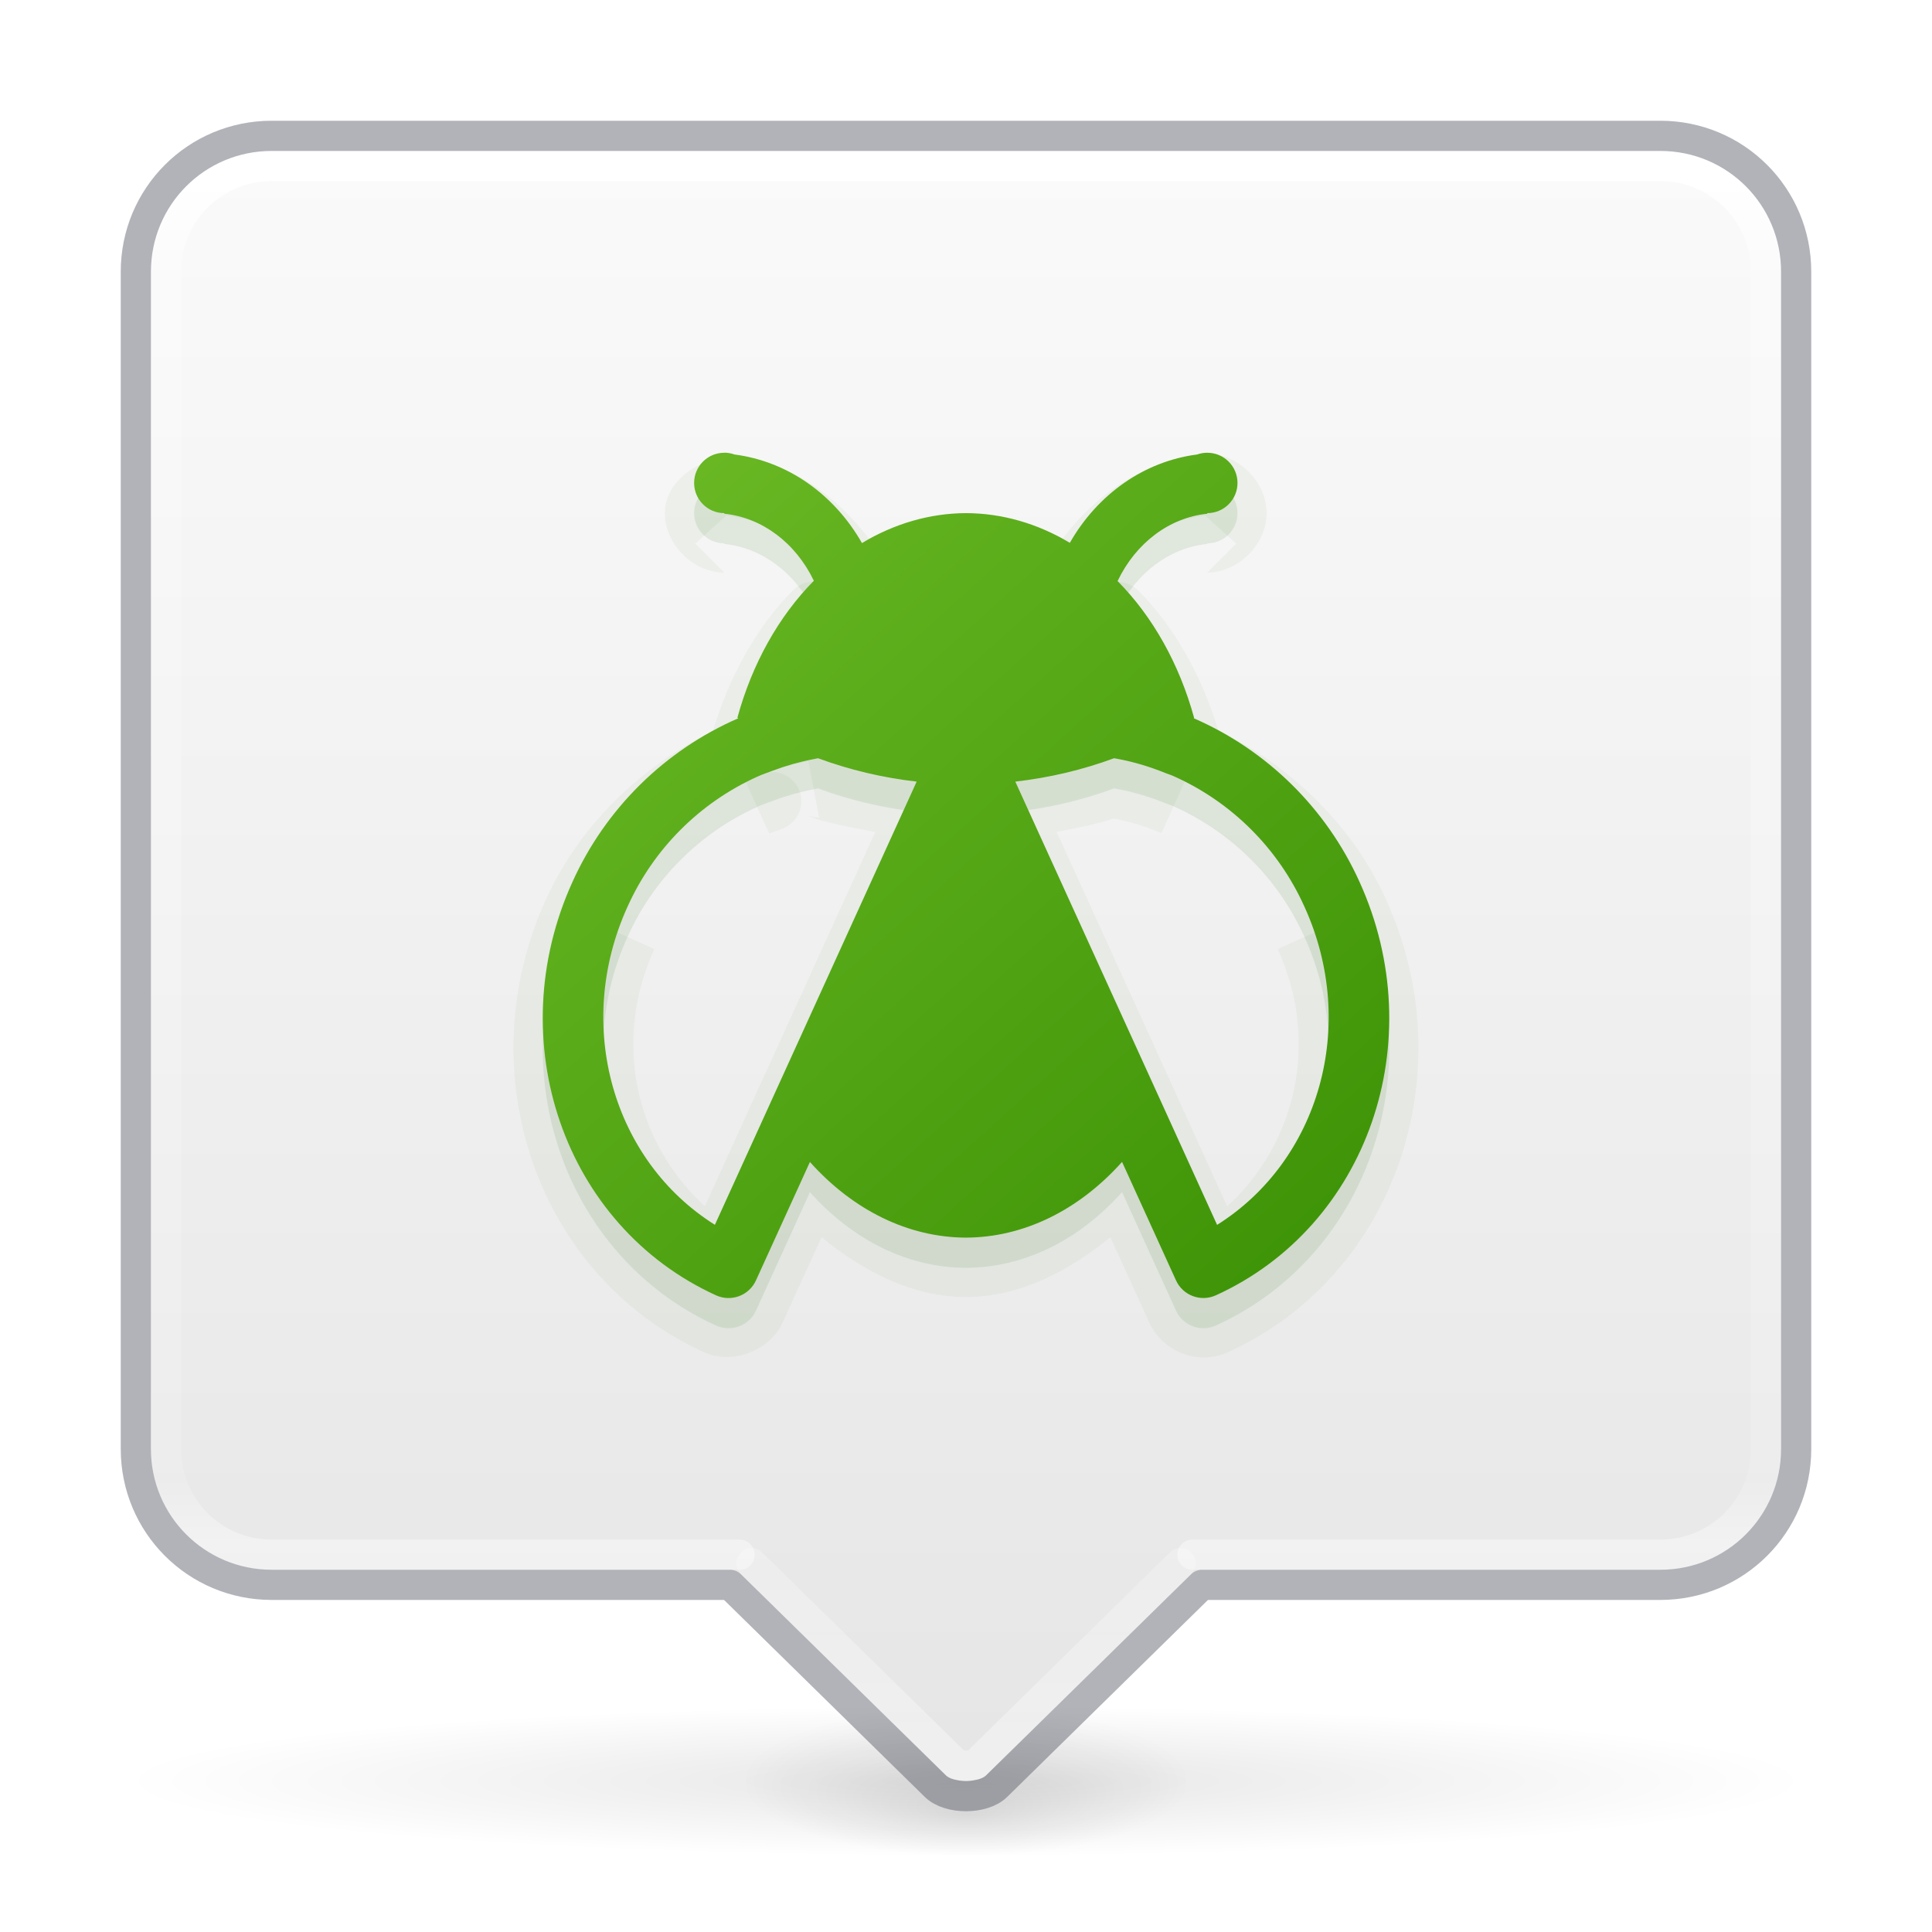
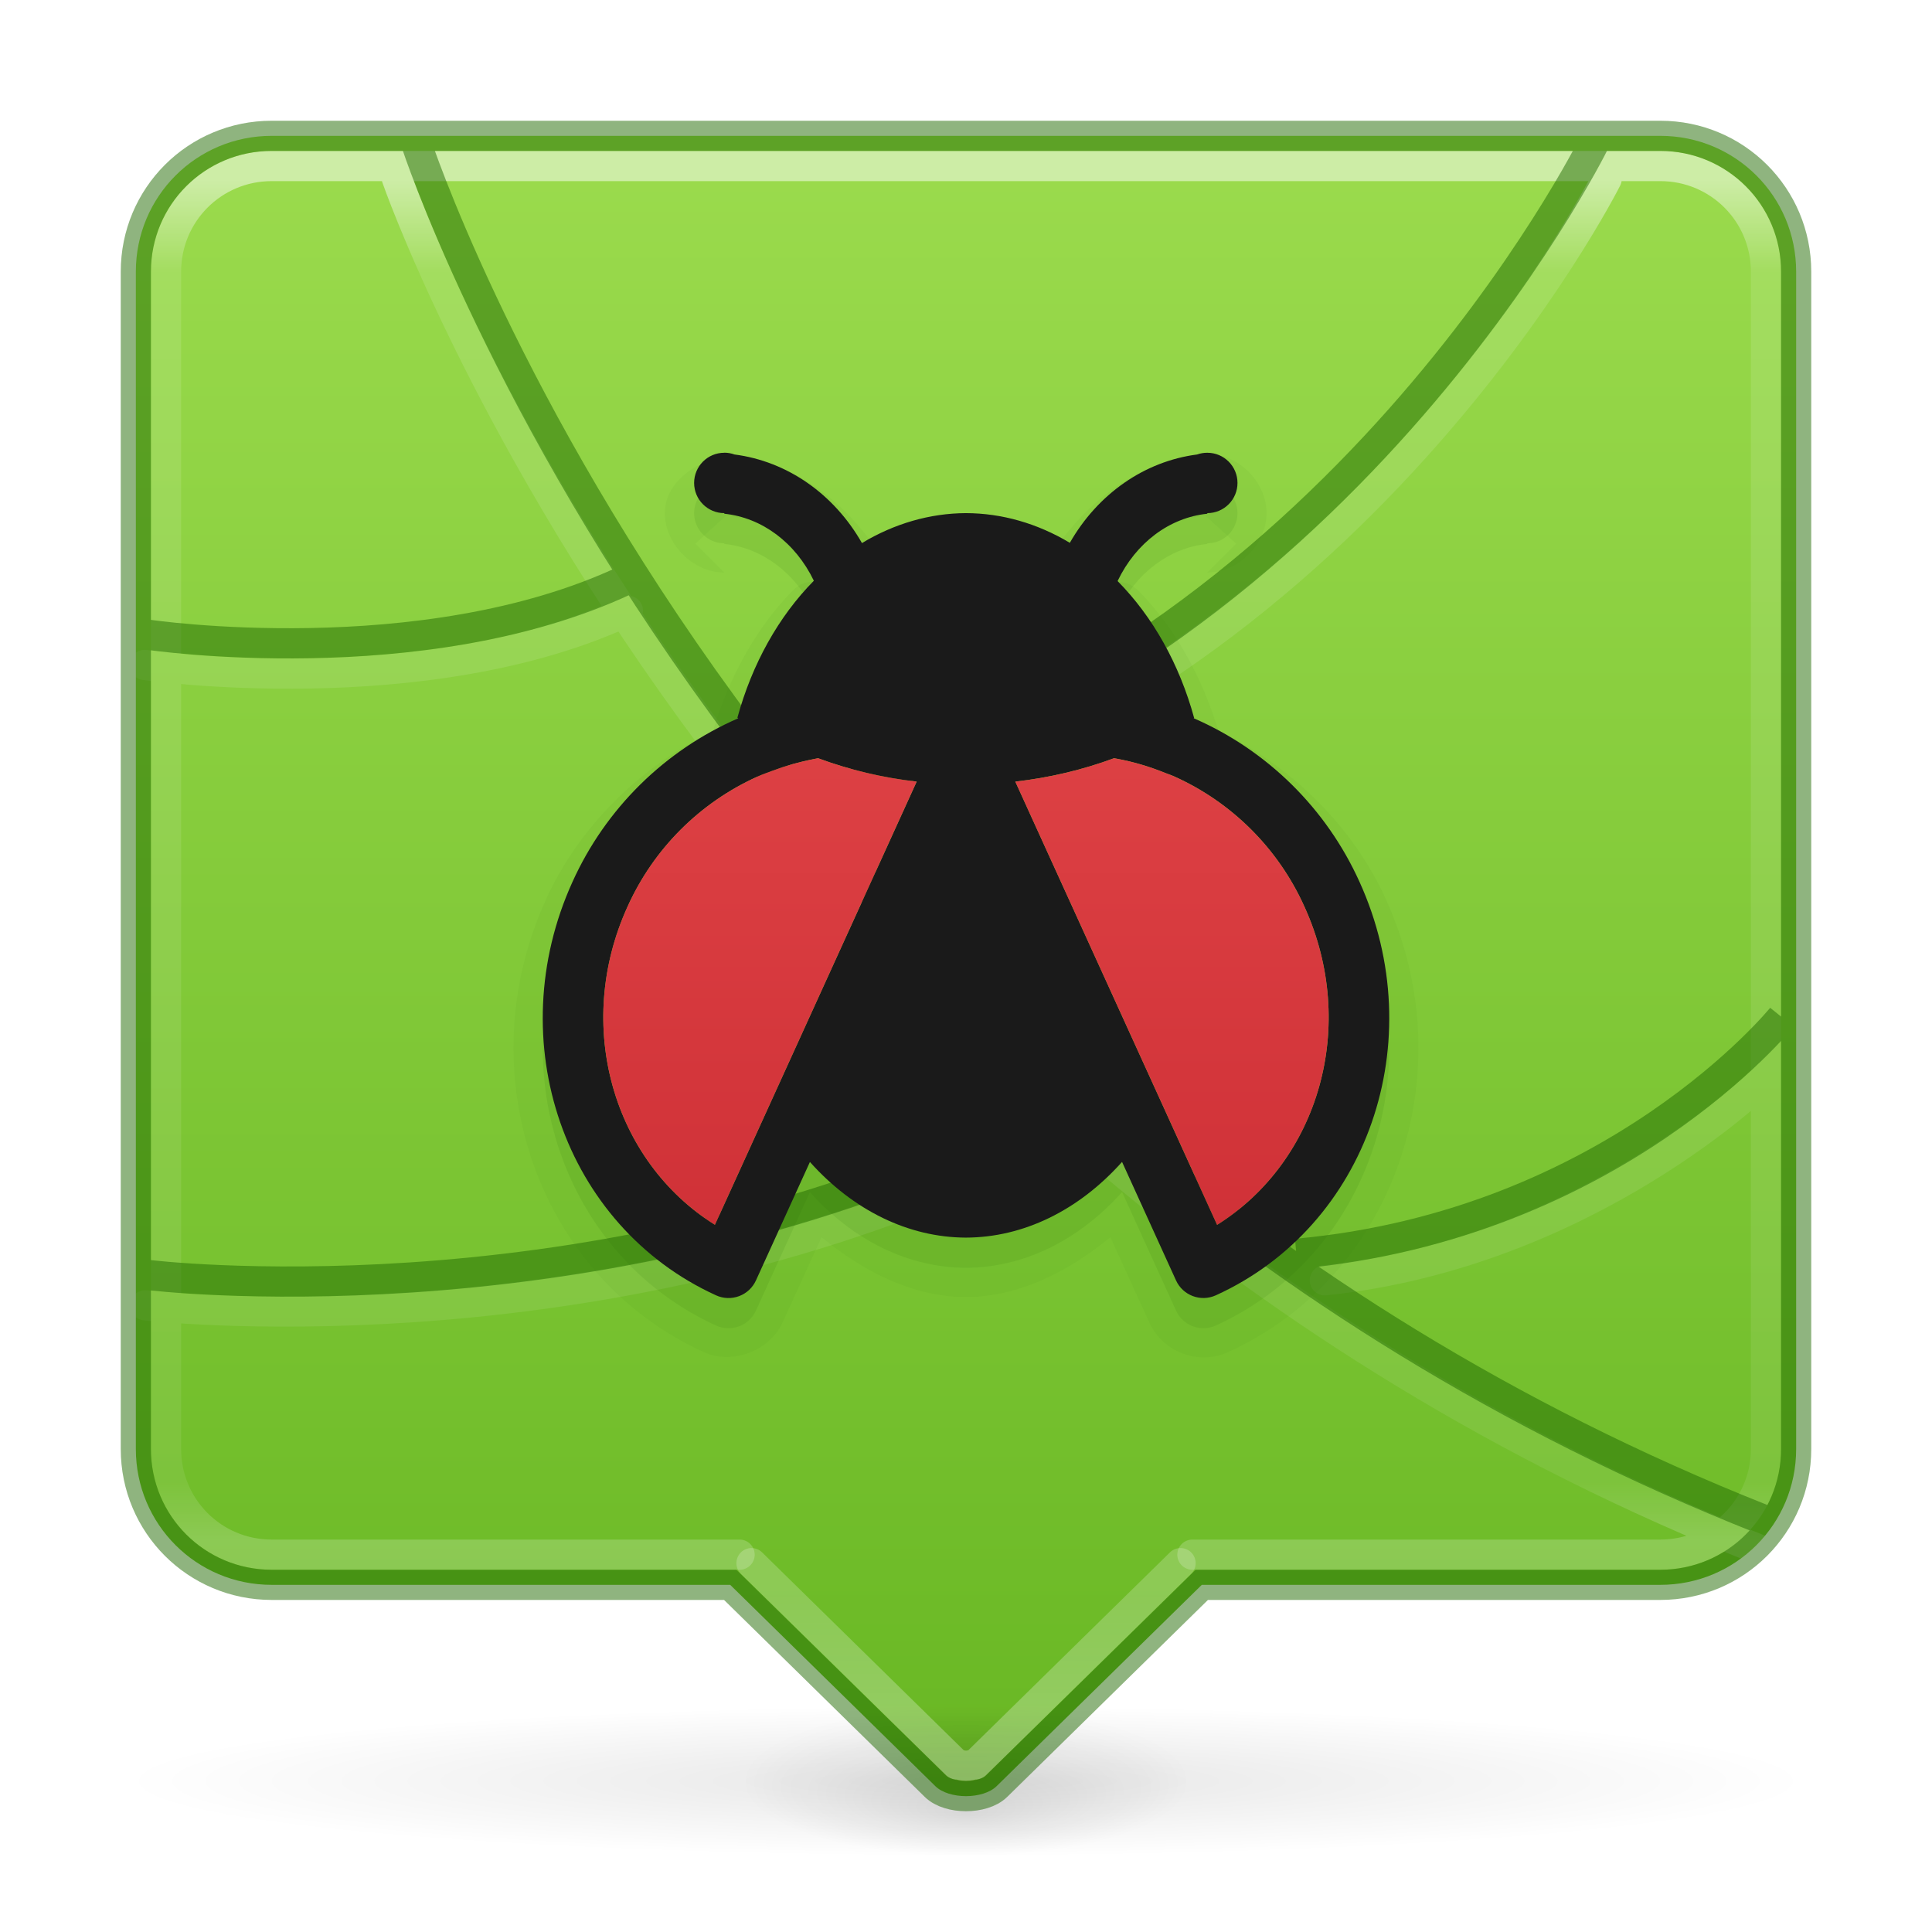
<svg xmlns="http://www.w3.org/2000/svg" xmlns:xlink="http://www.w3.org/1999/xlink" width="64px" height="64px" id="svg4332" version="1.1">
  <defs id="defs4334">
-     <linearGradient id="linearGradient6209">
-       <stop style="stop-color:#68b723;stop-opacity:1" offset="0" id="stop6205" />
-       <stop style="stop-color:#3a9104;stop-opacity:1" offset="1" id="stop6207" />
-     </linearGradient>
-     <linearGradient id="linearGradient5893">
-       <stop id="stop5889" offset="0" style="stop-color:#fafafa;stop-opacity:1" />
-       <stop id="stop5891" offset="1" style="stop-color:#d4d4d4;stop-opacity:1" />
+     <linearGradient id="linearGradient3">
+       <stop style="stop-color:#9bdb4d;stop-opacity:1" offset="0" id="stop3" />
+       <stop style="stop-color:#68b723;stop-opacity:1" offset="1" id="stop4" />
    </linearGradient>
    <linearGradient id="linearGradient5715">
      <stop offset="0" style="stop-color:#ffffff;stop-opacity:1" id="stop5707" />
      <stop offset="0.067" style="stop-color:#ffffff;stop-opacity:0.235" id="stop5709" />
      <stop offset="0.88" style="stop-color:#ffffff;stop-opacity:0.157" id="stop5711" />
      <stop offset="1" style="stop-color:#ffffff;stop-opacity:0.392" id="stop5713" />
    </linearGradient>
    <linearGradient id="linearGradient4213-9">
      <stop offset="0" style="stop-color:#000000;stop-opacity:1" id="stop4215-4" />
      <stop offset="1" style="stop-color:#000000;stop-opacity:0" id="stop4217-1" />
    </linearGradient>
    <linearGradient id="linearGradient3924-0">
      <stop id="stop3926-6" style="stop-color:#ffffff;stop-opacity:1" offset="0" />
      <stop id="stop3928-3" style="stop-color:#ffffff;stop-opacity:0.235" offset="0.067" />
      <stop id="stop3930-2" style="stop-color:#ffffff;stop-opacity:0.157" offset="0.958" />
      <stop id="stop3932-62" style="stop-color:#ffffff;stop-opacity:0.392" offset="1" />
    </linearGradient>
    <linearGradient y2="48.533" x2="24" y1="5.902" x1="24" gradientTransform="matrix(1.432432,0,0,1.243243,-2.378381,-1.33782)" gradientUnits="userSpaceOnUse" id="linearGradient5670-2-6" xlink:href="#linearGradient5715" />
    <linearGradient y2="42.098" x2="24" y1="5.902" x1="24" gradientTransform="matrix(1.432432,0,0,1.243243,-2.378381,-1.337819)" gradientUnits="userSpaceOnUse" id="linearGradient5670-0" xlink:href="#linearGradient3924-0" />
-     <linearGradient gradientTransform="matrix(1,0,0,0.8727273,92,0.5727273)" gradientUnits="userSpaceOnUse" y2="120.229" x2="32" y1="5.355" x1="32" id="linearGradient4998-6" xlink:href="#linearGradient5893" />
    <radialGradient gradientUnits="userSpaceOnUse" gradientTransform="matrix(0.2667411,0,0,0.08928571,23.46429,53.6875)" r="28" fy="71.75" fx="32" cy="59.5" cx="32" id="radialGradient880-2-9" xlink:href="#linearGradient4213-9" />
    <radialGradient gradientUnits="userSpaceOnUse" gradientTransform="matrix(1,0,0,0.08928571,-10e-7,53.6875)" r="28" fy="59.5" fx="32" cy="59.5" cx="32" id="radialGradient880-4" xlink:href="#linearGradient4213-9" />
    <linearGradient y2="42.098" x2="24" y1="5.902" x1="24" gradientTransform="matrix(1.432432,0,0,1.243243,-2.378381,-1.337819)" gradientUnits="userSpaceOnUse" id="linearGradient5881" xlink:href="#linearGradient3924-0" />
-     <linearGradient y2="478.569" x2="847.742" y1="465.172" x1="835.639" gradientUnits="userSpaceOnUse" id="linearGradient5931" xlink:href="#linearGradient6209" />
-     <linearGradient y2="478.569" x2="847.742" y1="465.172" x1="835.639" gradientUnits="userSpaceOnUse" id="linearGradient6211" xlink:href="#linearGradient6209" />
+     <linearGradient xlink:href="#linearGradient3" id="linearGradient4" x1="32.765" y1="4.724" x2="32.765" y2="59.723" gradientUnits="userSpaceOnUse" />
+     <linearGradient xlink:href="#linearGradient17" id="linearGradient18" x1="32.02" y1="5.57" x2="32.02" y2="52.27" gradientUnits="userSpaceOnUse" />
+     <linearGradient id="linearGradient17">
+       <stop style="stop-color:#ed5353;stop-opacity:1" offset="0" id="stop17" />
+       <stop style="stop-color:#c6262e;stop-opacity:1" offset="1" id="stop18" />
+     </linearGradient>
  </defs>
+   <path id="rect5505-7-9" d="M 9,4.5 C 6.507,4.5 4.5,6.507 4.5,9 v 39 c 0,2.493 2.007,4.5 4.5,4.5 h 15.189 l 6.795,6.668 c 0.451,0.442 1.58,0.442 2.031,0 L 39.811,52.5 H 55 c 2.493,0 4.5,-2.007 4.5,-4.5 V 9 C 59.5,6.507 57.493,4.5 55,4.5 Z" style="color:#000000;display:inline;overflow:visible;visibility:visible;opacity:1;vector-effect:none;fill:url(#linearGradient4);fill-opacity:1;fill-rule:nonzero;stroke:none;stroke-width:1;stroke-linecap:round;stroke-linejoin:round;stroke-miterlimit:4;stroke-dasharray:none;stroke-dashoffset:0;stroke-opacity:0.5;marker:none;enable-background:accumulate;font-variant-east_asian:normal" />
  <ellipse style="opacity:0.1;vector-effect:none;fill:url(#radialGradient880-4);fill-opacity:1;stroke:none;stroke-width:1;stroke-linecap:round;stroke-linejoin:round;stroke-miterlimit:4;stroke-dasharray:none;stroke-dashoffset:0;stroke-opacity:1" id="path872-9" cx="32" cy="59" rx="28" ry="2.5" />
  <ellipse style="opacity:0.1;vector-effect:none;fill:url(#radialGradient880-2-9);fill-opacity:1;stroke:none;stroke-width:1;stroke-linecap:round;stroke-linejoin:round;stroke-miterlimit:4;stroke-dasharray:none;stroke-dashoffset:0;stroke-opacity:1" id="path872-7-0" cx="32" cy="59" rx="7.469" ry="2.5" />
-   <path transform="translate(-92)" d="m 101,5 c -2.225,0 -4,1.775 -4,4 v 39 c 0,2.225 1.775,4 4,4 h 15.189 a 0.5,0.5 0 0 1 0.35,0.143 l 6.795,6.668 C 123.411,58.886 123.698,59 124,59 c 0.302,0 0.589,-0.114 0.666,-0.189 l 6.795,-6.668 A 0.5,0.5 0 0 1 131.811,52 H 147 c 2.225,0 4,-1.775 4,-4 V 9 c 0,-2.225 -1.775,-4 -4,-4 z" id="rect5505-9" style="color:#000000;display:inline;overflow:visible;visibility:visible;opacity:1;vector-effect:none;fill:url(#linearGradient4998-6);fill-opacity:1;fill-rule:nonzero;stroke:none;stroke-width:1;stroke-linecap:butt;stroke-linejoin:miter;stroke-miterlimit:4;stroke-dasharray:none;stroke-dashoffset:0;stroke-opacity:0.498;marker:none;enable-background:accumulate" />
+   <path id="rect5505-7-8-7" d="m 24.895,51.781 6.795,6.668 c -0.074,-0.073 0.103,0.043 0.311,0.043 0.207,0 0.385,-0.116 0.311,-0.043 l 6.795,-6.668" style="color:#000000;display:inline;overflow:visible;visibility:visible;opacity:0.35;vector-effect:none;fill:none;fill-opacity:1;fill-rule:nonzero;stroke:url(#linearGradient5670-0);stroke-width:1;stroke-linecap:round;stroke-linejoin:round;stroke-miterlimit:4;stroke-dasharray:none;stroke-dashoffset:0;stroke-opacity:1;marker:none;enable-background:accumulate" />
+   <path id="rect5505-7-8-2-7" d="m 24.895,51.781 6.795,6.668 c -0.074,-0.073 0.103,0.043 0.311,0.043 0.207,0 0.385,-0.116 0.311,-0.043 l 6.795,-6.668" style="color:#000000;display:inline;overflow:visible;visibility:visible;opacity:0.5;vector-effect:none;fill:none;fill-opacity:1;fill-rule:nonzero;stroke:url(#linearGradient5670-2-6);stroke-width:1;stroke-linecap:round;stroke-linejoin:round;stroke-miterlimit:4;stroke-dasharray:none;stroke-dashoffset:0;stroke-opacity:1;marker:none;enable-background:accumulate" />
+   <path id="rect6741-7-4-5" style="opacity:0.5;fill:none;stroke:url(#linearGradient5881);stroke-width:1;stroke-linecap:round;stroke-linejoin:round;stroke-miterlimit:4;stroke-dasharray:none;stroke-dashoffset:0;stroke-opacity:1" d="M 39.5,51.5 H 55 c 1.939,0 3.5,-1.561 3.5,-3.5 V 9 C 58.5,7.061 56.939,5.5 55,5.5 H 9 C 7.061,5.5 5.5,7.061 5.5,9 v 39 c 0,1.939 1.561,3.5 3.5,3.5 H 24.5 M 4.794,22.027 c 0,0 9.284,1.348 16.006,-1.795 M 13.138,5.878 c 0,0 11.02,31.928 45.117,45.445 M 53.223,5.924 c 0,0 -8.396,16.739 -25.854,21.213 m 31.064,8.606 c 0,0 -5.802,5.747 -14.547,6.67 M 4.809,43.239 c 0,0 14.261,1.68 27.986,-4.527" />
+   <path id="path20-9" style="font-variation-settings:normal;vector-effect:none;fill:none;fill-opacity:1;stroke:#206b00;stroke-width:1;stroke-linecap:butt;stroke-linejoin:miter;stroke-miterlimit:4;stroke-dasharray:none;stroke-dashoffset:0;stroke-opacity:0.5;-inkscape-stroke:none;marker:none" d="m 4.922,42.237 c 0,0 13.957,1.713 27.682,-4.494 m 26.424,-4.045 c 0,0 -5.555,6.885 -16.085,7.836 M 52.79,4.767 c 0,0 -8.496,17.151 -25.954,21.625 M 4.907,21.026 c 0,0 9.073,1.343 15.795,-1.8 M 13.794,4.762 c 0,0 10.477,32.042 44.574,45.56 M 9,4.5 C 6.507,4.5 4.5,6.507 4.5,9 v 39 c 0,2.493 2.007,4.5 4.5,4.5 h 15.189 l 6.795,6.668 c 0.451,0.442 1.58,0.442 2.031,0 L 39.811,52.5 H 55 c 2.493,0 4.5,-2.007 4.5,-4.5 V 9 C 59.5,6.507 57.493,4.5 55,4.5 Z" />
  <g style="color:#000000;opacity:0.05;vector-effect:none;fill:#206b00;fill-opacity:1;stroke:none;stroke-width:0.5;stroke-linecap:butt;stroke-linejoin:miter;stroke-miterlimit:4;stroke-dasharray:none;stroke-dashoffset:0;stroke-opacity:1;marker:none" transform="matrix(1.999965,0,0,1.999965,-1647.971,-913.9854)" id="g132-3-7-8">
    <path d="m 835.998,464.514 a 0.484,0.484 0 0 0 -0.359,0.158 c -0.342,0.16 -0.627,0.447 -0.627,0.828 0,0.515 0.469,0.984 0.984,0.984 l -0.479,-0.479 0.527,-0.479 c -0.293,-0.03 0.585,0.122 0.295,0.051 -0.29,-0.071 0.569,0.204 0.285,0.092 -0.284,-0.112 0.543,0.282 0.27,0.129 -0.274,-0.154 0.513,0.358 0.254,0.164 -0.26,-0.194 0.473,0.43 0.232,0.197 -0.241,-0.233 0.423,0.496 0.205,0.227 -0.218,-0.269 0.37,0.552 0.18,0.25 -0.153,-0.243 0.084,0.173 0.121,0.219 a 0.484,0.484 0 0 0 -0.752,-0.076 c -0.609,0.617 -1.055,1.435 -1.324,2.328 -1.203,0.594 -2.216,1.576 -2.77,2.799 -1.302,2.865 -0.145,6.232 2.617,7.49 0.469,0.215 1.092,-0.02 1.305,-0.49 l 0.645,-1.414 c 0.71,0.582 1.523,0.989 2.387,0.992 a 0.484,0.484 0 0 0 0.002,0 c 0.867,-0.001 1.684,-0.409 2.396,-0.992 l 0.645,1.414 c 0.222,0.49 0.815,0.714 1.305,0.49 2.762,-1.258 3.92,-4.624 2.617,-7.49 v -0.002 c -0.555,-1.227 -1.573,-2.213 -2.781,-2.807 -0.271,-0.887 -0.716,-1.699 -1.322,-2.312 a 0.484,0.484 0 0 0 -0.754,0.082 c 0.028,-0.028 0.279,-0.473 0.123,-0.225 -0.19,0.302 0.397,-0.52 0.18,-0.25 -0.217,0.27 0.446,-0.46 0.205,-0.227 -0.241,0.233 0.492,-0.394 0.232,-0.199 -0.259,0.195 0.527,-0.32 0.254,-0.166 -0.273,0.154 0.555,-0.242 0.271,-0.129 -0.283,0.113 0.575,-0.163 0.285,-0.092 -0.29,0.072 0.588,-0.083 0.295,-0.053 l 0.527,0.479 -0.479,0.479 c 0.515,0 0.984,-0.469 0.984,-0.984 0,-0.515 -0.468,-0.983 -0.982,-0.984 h -0.002 c -0.091,-5e-5 -0.18,0.022 -0.268,0.047 -0.848,0.121 -1.588,0.652 -2.123,1.355 -0.512,-0.242 -1.055,-0.401 -1.609,-0.402 a 0.484,0.484 0 0 0 -0.002,0 c -0.552,0.003 -1.092,0.164 -1.602,0.406 -0.537,-0.707 -1.279,-1.241 -2.131,-1.361 -0.086,-0.025 -0.174,-0.046 -0.264,-0.047 z m 1.389,5.084 0.182,0.945 -0.018,0.002 -0.168,-0.029 c 0.356,0.132 0.74,0.188 1.117,0.264 l -2.195,4.818 -0.629,1.383 c -1.121,-1.015 -1.551,-2.697 -0.84,-4.26 l -0.883,-0.4 c -0.181,0.403 0.291,-0.587 0.092,-0.193 -0.199,0.394 0.318,-0.576 0.102,-0.191 -0.216,0.385 0.345,-0.56 0.111,-0.186 -0.234,0.375 0.367,-0.545 0.117,-0.182 -0.25,0.364 0.393,-0.526 0.127,-0.174 -0.266,0.352 0.417,-0.509 0.135,-0.17 -0.282,0.34 0.438,-0.489 0.141,-0.162 -0.297,0.326 0.462,-0.469 0.15,-0.156 -0.312,0.313 0.48,-0.449 0.154,-0.15 -0.325,0.298 0.503,-0.426 0.164,-0.143 -0.339,0.283 0.519,-0.402 0.168,-0.135 -0.351,0.268 0.537,-0.379 0.174,-0.127 -0.363,0.252 0.555,-0.354 0.182,-0.119 -0.374,0.235 0.569,-0.329 0.186,-0.111 -0.384,0.218 0.583,-0.302 0.189,-0.102 -0.393,0.2 0.597,-0.276 0.195,-0.094 l 0.402,0.881 c 0.046,-0.021 0.124,-0.046 0.229,-0.086 a 0.485,0.485 0 0 0 -0.34,-0.908 c -0.522,0.2 0.913,-0.324 0.088,-0.031 -0.88,0.312 0.98,-0.326 0.094,-0.033 -0.886,0.293 0.986,-0.303 0.094,-0.029 -0.892,0.274 0.994,-0.284 0.096,-0.029 -0.898,0.255 0.999,-0.261 0.096,-0.025 -0.903,0.236 1.004,-0.24 0.096,-0.023 -0.908,0.216 1.008,-0.218 0.096,-0.021 -0.913,0.197 1.014,-0.199 0.098,-0.021 z m 6.25,0.318 c -0.403,-0.18 0.591,0.29 0.197,0.092 -0.394,-0.198 0.576,0.319 0.191,0.104 -0.385,-0.216 0.562,0.343 0.188,0.109 -0.374,-0.233 0.545,0.369 0.182,0.119 -0.363,-0.25 0.529,0.395 0.178,0.129 -0.352,-0.266 0.509,0.417 0.17,0.135 -0.339,-0.282 0.49,0.44 0.164,0.143 -0.326,-0.297 0.47,0.462 0.158,0.15 -0.312,-0.312 0.448,0.482 0.15,0.156 -0.298,-0.326 0.425,0.503 0.143,0.164 -0.283,-0.339 0.402,0.521 0.135,0.17 -0.267,-0.351 0.379,0.541 0.129,0.178 -0.251,-0.363 0.353,0.556 0.119,0.182 -0.234,-0.374 0.328,0.572 0.111,0.188 -0.217,-0.384 0.3,0.585 0.102,0.191 -0.199,-0.394 0.274,0.598 0.094,0.195 l -0.883,0.4 c 0.711,1.563 0.281,3.246 -0.84,4.262 L 843.693,475.592 841.5,470.779 c 0.32,-0.064 0.642,-0.118 0.947,-0.223 0.226,0.044 0.452,0.107 0.67,0.195 0.072,0.029 0.112,0.043 0.121,0.047 z" id="path130-6-7-1" style="overflow:visible;isolation:auto;mix-blend-mode:normal;vector-effect:none;fill:#206b00;fill-opacity:1;stroke:none;stroke-width:0.5;stroke-linecap:butt;stroke-linejoin:miter;stroke-miterlimit:4;stroke-dasharray:none;stroke-dashoffset:0;stroke-opacity:1;marker:none" />
  </g>
  <g style="color:#000000;opacity:0.1;vector-effect:none;fill:#206b00;fill-opacity:1;stroke:none;stroke-width:0.5;stroke-linecap:butt;stroke-linejoin:miter;stroke-miterlimit:4;stroke-dasharray:none;stroke-dashoffset:0;stroke-opacity:1;marker:none" transform="matrix(1.999965,0,0,1.999965,-1647.971,-913.9854)" id="g132-3-7">
    <path d="m 835.997,465 a 0.5,0.5 0 0 0 -0.5,0.5 0.5,0.5 0 0 0 0.5,0.5 v 0.01 a 1.886,2.167 0 0 1 1.483,1.11 4,5 0 0 0 -1.266,2.268 6.03,5 0 0 0 0.014,0.01 5.364,5.364 0 0 0 -2.745,2.708 c -1.2,2.639 -0.136,5.705 2.377,6.85 a 0.499,0.499 0 0 0 0.662,-0.249 l 0.893,-1.96 a 4,5.25 0 0 0 2.582,1.253 4,5.25 0 0 0 2.588,-1.254 l 0.893,1.961 c 0.114,0.252 0.41,0.363 0.662,0.248 2.513,-1.144 3.578,-4.21 2.377,-6.85 a 5.365,5.365 0 0 0 -2.746,-2.708 6.03,5 0 0 0 0.008,-0.004 4,5 0 0 0 -1.268,-2.268 1.886,2.167 0 0 1 1.486,-1.115 V 466 a 0.5,0.5 0 0 0 0.5,-0.5 0.5,0.5 0 0 0 -0.5,-0.5 0.5,0.5 0 0 0 -0.17,0.029 2.886,3.167 0 0 0 -2.107,1.463 4,5 0 0 0 -1.723,-0.492 4,5 0 0 0 -1.72,0.496 2.886,3.167 0 0 0 -2.11,-1.467 0.5,0.5 0 0 0 -0.17,-0.03 z m 1.553,5.06 a 6.03,5 0 0 0 1.633,0.387 l -2.436,5.351 -0.906,1.99 c -1.684,-1.056 -2.344,-3.298 -1.447,-5.269 a 4.295,4.295 0 0 1 2.146,-2.152 c 0.084,-0.039 0.17,-0.067 0.256,-0.1 a 4.15,4.15 0 0 1 0.683,-0.193 l 0.07,-0.014 z m 4.902,0 0.047,0.008 c 0.273,0.05 0.54,0.13 0.799,0.235 0.047,0.019 0.096,0.033 0.142,0.054 a 4.296,4.296 0 0 1 2.166,2.162 c 0.897,1.971 0.237,4.213 -1.447,5.27 l -0.908,-1.996 -2.434,-5.346 a 6.03,5 0 0 0 1.635,-0.387 z" overflow="visible" style="overflow:visible;isolation:auto;mix-blend-mode:normal;vector-effect:none;fill:#206b00;fill-opacity:1;stroke:none;stroke-width:0.5;stroke-linecap:butt;stroke-linejoin:miter;stroke-miterlimit:4;stroke-dasharray:none;stroke-dashoffset:0;stroke-opacity:1;marker:none" id="path130-6-7" />
  </g>
-   <g style="color:#000000;opacity:1;vector-effect:none;fill:url(#linearGradient5931);fill-opacity:1;stroke:none;stroke-width:0.5;stroke-linecap:butt;stroke-linejoin:miter;stroke-miterlimit:4;stroke-dasharray:none;stroke-dashoffset:0;stroke-opacity:1;marker:none" transform="matrix(1.999965,0,0,1.999965,-1647.971,-914.9857)" id="g132-1">
-     <path d="m 835.997,465 a 0.5,0.5 0 0 0 -0.5,0.5 0.5,0.5 0 0 0 0.5,0.5 v 0.01 a 1.886,2.167 0 0 1 1.483,1.11 4,5 0 0 0 -1.266,2.268 6.03,5 0 0 0 0.014,0.01 5.364,5.364 0 0 0 -2.745,2.708 c -1.2,2.639 -0.136,5.705 2.377,6.85 a 0.499,0.499 0 0 0 0.662,-0.249 l 0.893,-1.96 a 4,5.25 0 0 0 2.582,1.253 4,5.25 0 0 0 2.588,-1.254 l 0.893,1.961 c 0.114,0.252 0.41,0.363 0.662,0.248 2.513,-1.144 3.578,-4.21 2.377,-6.85 a 5.365,5.365 0 0 0 -2.746,-2.708 6.03,5 0 0 0 0.008,-0.004 4,5 0 0 0 -1.268,-2.268 1.886,2.167 0 0 1 1.486,-1.115 V 466 a 0.5,0.5 0 0 0 0.5,-0.5 0.5,0.5 0 0 0 -0.5,-0.5 0.5,0.5 0 0 0 -0.17,0.029 2.886,3.167 0 0 0 -2.107,1.463 4,5 0 0 0 -1.723,-0.492 4,5 0 0 0 -1.72,0.496 2.886,3.167 0 0 0 -2.11,-1.467 0.5,0.5 0 0 0 -0.17,-0.03 z m 1.553,5.06 a 6.03,5 0 0 0 1.633,0.387 l -2.436,5.351 -0.906,1.99 c -1.684,-1.056 -2.344,-3.298 -1.447,-5.269 a 4.295,4.295 0 0 1 2.146,-2.152 c 0.084,-0.039 0.17,-0.067 0.256,-0.1 a 4.15,4.15 0 0 1 0.683,-0.193 l 0.07,-0.014 z m 4.902,0 0.047,0.008 c 0.273,0.05 0.54,0.13 0.799,0.235 0.047,0.019 0.096,0.033 0.142,0.054 a 4.296,4.296 0 0 1 2.166,2.162 c 0.897,1.971 0.237,4.213 -1.447,5.27 l -0.908,-1.996 -2.434,-5.346 a 6.03,5 0 0 0 1.635,-0.387 z" overflow="visible" style="overflow:visible;isolation:auto;mix-blend-mode:normal;vector-effect:none;fill:url(#linearGradient6211);fill-opacity:1;stroke:none;stroke-width:0.5;stroke-linecap:butt;stroke-linejoin:miter;stroke-miterlimit:4;stroke-dasharray:none;stroke-dashoffset:0;stroke-opacity:1;marker:none" id="path130-1" />
+   <g style="color:#000000;opacity:1;vector-effect:none;fill:#1a1a1a;fill-opacity:1;stroke:none;stroke-width:0.5;stroke-linecap:butt;stroke-linejoin:miter;stroke-miterlimit:4;stroke-dasharray:none;stroke-dashoffset:0;stroke-opacity:1;marker:none" transform="matrix(1.999965,0,0,1.999965,-1647.971,-914.9857)" id="g132-1">
+     <path d="m 835.997,465 a 0.5,0.5 0 0 0 -0.5,0.5 0.5,0.5 0 0 0 0.5,0.5 v 0.01 a 1.886,2.167 0 0 1 1.483,1.11 4,5 0 0 0 -1.266,2.268 6.03,5 0 0 0 0.014,0.01 5.364,5.364 0 0 0 -2.745,2.708 c -1.2,2.639 -0.136,5.705 2.377,6.85 a 0.499,0.499 0 0 0 0.662,-0.249 l 0.893,-1.96 a 4,5.25 0 0 0 2.582,1.253 4,5.25 0 0 0 2.588,-1.254 l 0.893,1.961 c 0.114,0.252 0.41,0.363 0.662,0.248 2.513,-1.144 3.578,-4.21 2.377,-6.85 a 5.365,5.365 0 0 0 -2.746,-2.708 6.03,5 0 0 0 0.008,-0.004 4,5 0 0 0 -1.268,-2.268 1.886,2.167 0 0 1 1.486,-1.115 V 466 a 0.5,0.5 0 0 0 0.5,-0.5 0.5,0.5 0 0 0 -0.5,-0.5 0.5,0.5 0 0 0 -0.17,0.029 2.886,3.167 0 0 0 -2.107,1.463 4,5 0 0 0 -1.723,-0.492 4,5 0 0 0 -1.72,0.496 2.886,3.167 0 0 0 -2.11,-1.467 0.5,0.5 0 0 0 -0.17,-0.03 z m 1.553,5.06 a 6.03,5 0 0 0 1.633,0.387 l -2.436,5.351 -0.906,1.99 c -1.684,-1.056 -2.344,-3.298 -1.447,-5.269 a 4.295,4.295 0 0 1 2.146,-2.152 c 0.084,-0.039 0.17,-0.067 0.256,-0.1 a 4.15,4.15 0 0 1 0.683,-0.193 l 0.07,-0.014 z m 4.902,0 0.047,0.008 c 0.273,0.05 0.54,0.13 0.799,0.235 0.047,0.019 0.096,0.033 0.142,0.054 a 4.296,4.296 0 0 1 2.166,2.162 c 0.897,1.971 0.237,4.213 -1.447,5.27 l -0.908,-1.996 -2.434,-5.346 a 6.03,5 0 0 0 1.635,-0.387 z" overflow="visible" style="overflow:visible;isolation:auto;mix-blend-mode:normal;vector-effect:none;fill:#1a1a1a;fill-opacity:1;stroke:none;stroke-width:0.5;stroke-linecap:butt;stroke-linejoin:miter;stroke-miterlimit:4;stroke-dasharray:none;stroke-dashoffset:0;stroke-opacity:1;marker:none" id="path130-1" />
  </g>
-   <path id="rect6741-7-4-5" d="M 39.5,51.5 H 55 c 1.939,0 3.5,-1.561 3.5,-3.5 V 9 C 58.5,7.061 56.939,5.5 55,5.5 H 9 C 7.061,5.5 5.5,7.061 5.5,9 v 39 c 0,1.939 1.561,3.5 3.5,3.5 h 15.5" style="opacity:1;fill:none;stroke:url(#linearGradient5881);stroke-width:1;stroke-linecap:round;stroke-linejoin:round;stroke-miterlimit:4;stroke-dasharray:none;stroke-dashoffset:0;stroke-opacity:1" />
-   <path id="rect5505-7-9" d="M 9,4.5 C 6.507,4.5 4.5,6.507 4.5,9 v 39 c 0,2.493 2.007,4.5 4.5,4.5 h 15.189 l 6.795,6.668 c 0.451,0.442 1.58,0.442 2.031,0 L 39.811,52.5 H 55 c 2.493,0 4.5,-2.007 4.5,-4.5 V 9 C 59.5,6.507 57.493,4.5 55,4.5 Z" style="color:#000000;display:inline;overflow:visible;visibility:visible;opacity:0.45;vector-effect:none;fill:none;fill-opacity:1;fill-rule:nonzero;stroke:#555761;stroke-width:1;stroke-linecap:round;stroke-linejoin:round;stroke-miterlimit:4;stroke-dasharray:none;stroke-dashoffset:0;stroke-opacity:1;marker:none;enable-background:accumulate;font-variant-east_asian:normal" />
-   <path id="rect5505-7-8-7" d="m 24.895,51.781 6.795,6.668 c -0.074,-0.073 0.103,0.043 0.311,0.043 0.207,0 0.385,-0.116 0.311,-0.043 l 6.795,-6.668" style="color:#000000;display:inline;overflow:visible;visibility:visible;opacity:0.35;vector-effect:none;fill:none;fill-opacity:1;fill-rule:nonzero;stroke:url(#linearGradient5670-0);stroke-width:1;stroke-linecap:round;stroke-linejoin:round;stroke-miterlimit:4;stroke-dasharray:none;stroke-dashoffset:0;stroke-opacity:1;marker:none;enable-background:accumulate" />
-   <path id="rect5505-7-8-2-7" d="m 24.895,51.781 6.795,6.668 c -0.074,-0.073 0.103,0.043 0.311,0.043 0.207,0 0.385,-0.116 0.311,-0.043 l 6.795,-6.668" style="color:#000000;display:inline;overflow:visible;visibility:visible;opacity:0.778;vector-effect:none;fill:none;fill-opacity:1;fill-rule:nonzero;stroke:url(#linearGradient5670-2-6);stroke-width:1;stroke-linecap:round;stroke-linejoin:round;stroke-miterlimit:4;stroke-dasharray:none;stroke-dashoffset:0;stroke-opacity:1;marker:none;enable-background:accumulate" />
+   <path id="path17" style="color:#000000;overflow:visible;isolation:auto;mix-blend-mode:normal;vector-effect:none;fill:url(#linearGradient18);fill-opacity:1;stroke:none;stroke-width:1;stroke-linecap:butt;stroke-linejoin:miter;stroke-miterlimit:4;stroke-dasharray:none;stroke-dashoffset:0;stroke-opacity:1;marker:none;font-variation-settings:normal;opacity:1;-inkscape-stroke:none;stop-color:#000000;stop-opacity:1" d="M 27.098 25.117 L 26.957 25.146 A 8.3 8.3 0 0 0 25.592 25.531 C 25.42 25.597 25.248 25.654 25.08 25.732 A 8.59 8.59 0 0 0 20.787 30.035 C 18.993 33.977 20.314 38.462 23.682 40.574 L 25.494 36.594 L 30.365 25.893 A 12.06 10 0 0 1 27.1 25.117 L 27.098 25.117 z M 36.904 25.117 A 12.06 10 0 0 1 33.633 25.893 L 38.502 36.584 L 40.318 40.576 C 43.686 38.462 45.005 33.977 43.211 30.035 A 8.592 8.592 0 0 0 38.879 25.713 C 38.787 25.671 38.69 25.642 38.596 25.604 C 38.078 25.394 37.544 25.235 36.998 25.135 L 36.904 25.117 z " />
</svg>
